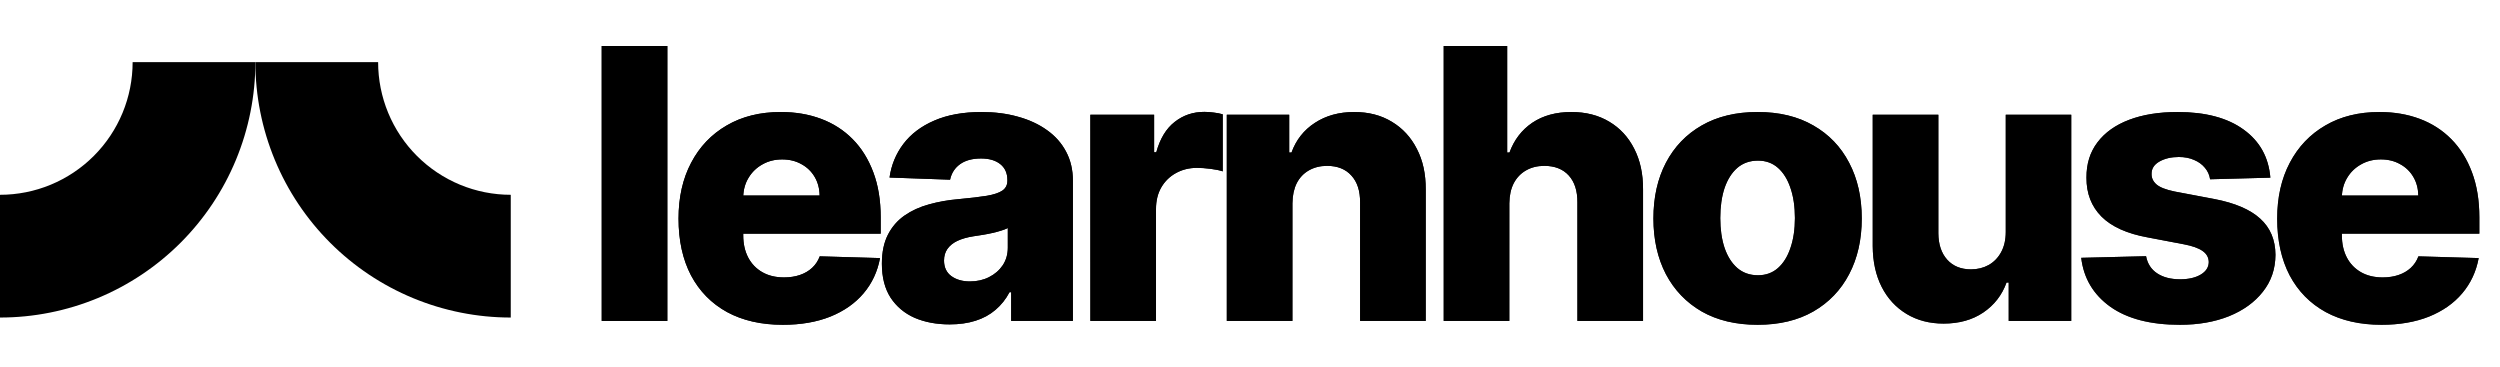
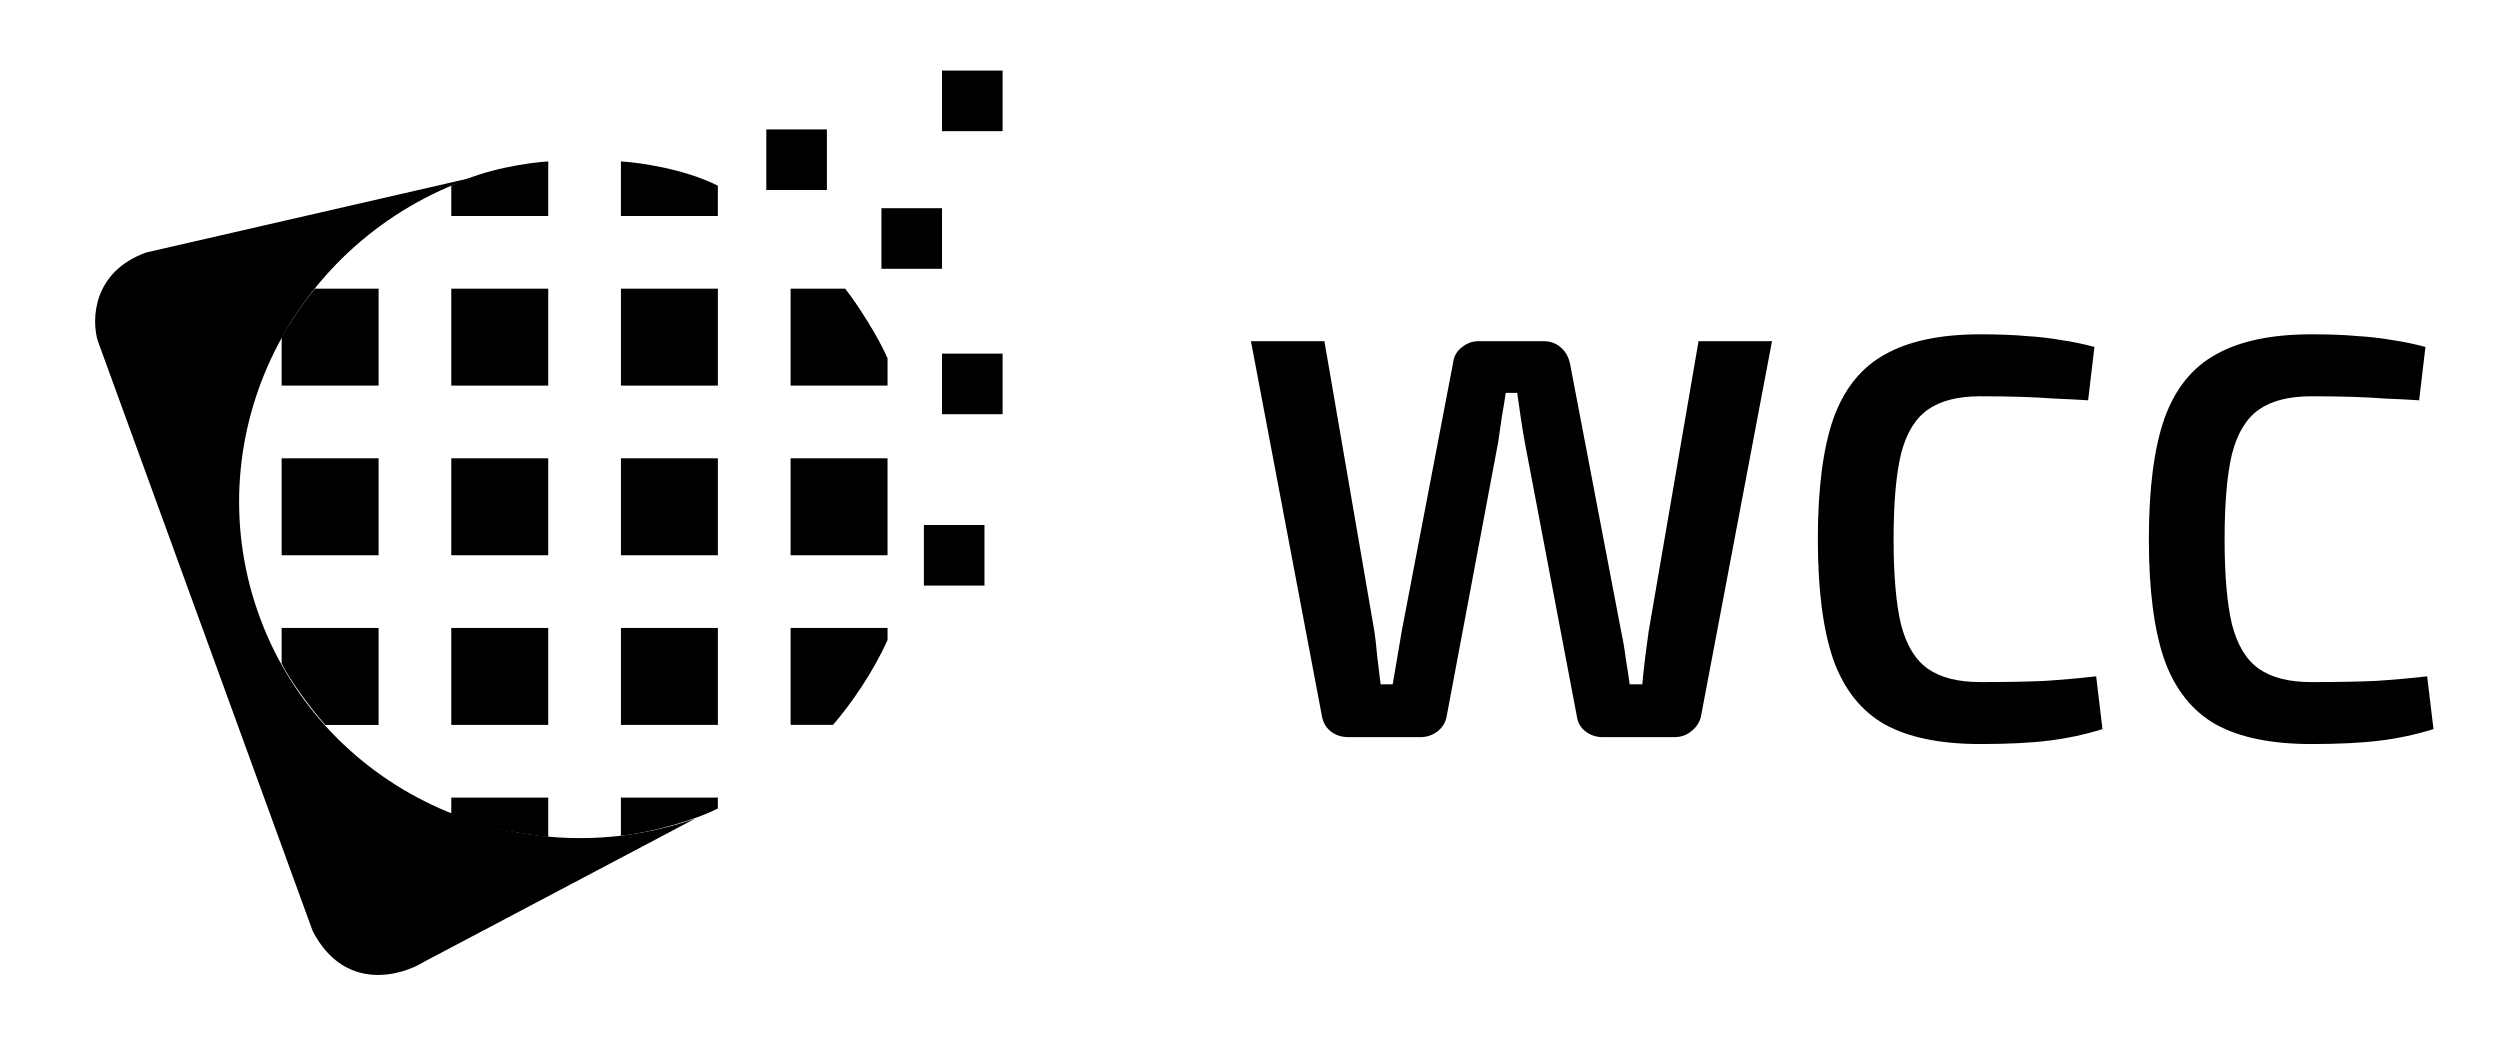
- <svg xmlns="http://www.w3.org/2000/svg" width="1488" height="218" viewBox="0 0 1488 218" fill="none">
-   <path d="M397.206 27.364V191H358.135V27.364H397.206ZM465.944 193.317C453.106 193.317 442.027 190.787 432.705 185.727C423.437 180.613 416.299 173.342 411.292 163.914C406.338 154.432 403.861 143.166 403.861 130.116C403.861 117.438 406.364 106.359 411.372 96.877C416.379 87.342 423.437 79.938 432.545 74.665C441.654 69.338 452.387 66.675 464.745 66.675C473.481 66.675 481.471 68.033 488.715 70.75C495.96 73.466 502.218 77.488 507.492 82.815C512.765 88.141 516.867 94.72 519.797 102.55C522.726 110.327 524.191 119.249 524.191 129.317V139.065H417.524V116.373H487.836C487.783 112.218 486.798 108.516 484.88 105.267C482.962 102.017 480.326 99.487 476.97 97.676C473.667 95.812 469.859 94.88 465.544 94.88C461.176 94.88 457.261 95.865 453.799 97.836C450.336 99.754 447.593 102.39 445.569 105.746C443.545 109.049 442.479 112.804 442.373 117.012V140.103C442.373 145.11 443.358 149.505 445.329 153.287C447.3 157.016 450.097 159.919 453.719 161.996C457.341 164.074 461.656 165.112 466.663 165.112C470.125 165.112 473.268 164.633 476.091 163.674C478.914 162.715 481.338 161.304 483.362 159.439C485.386 157.575 486.904 155.284 487.916 152.568L523.792 153.607C522.3 161.65 519.024 168.654 513.964 174.62C508.957 180.533 502.378 185.141 494.228 188.443C486.079 191.692 476.65 193.317 465.944 193.317ZM565.243 193.077C557.413 193.077 550.462 191.772 544.389 189.162C538.37 186.499 533.603 182.504 530.087 177.177C526.625 171.797 524.893 165.059 524.893 156.962C524.893 150.144 526.092 144.391 528.489 139.704C530.886 135.016 534.189 131.208 538.397 128.278C542.605 125.348 547.452 123.138 552.939 121.646C558.425 120.102 564.284 119.063 570.517 118.53C577.495 117.891 583.114 117.225 587.376 116.533C591.637 115.787 594.727 114.748 596.644 113.417C598.615 112.032 599.6 110.087 599.6 107.584V107.184C599.6 103.083 598.189 99.913 595.366 97.676C592.543 95.439 588.734 94.32 583.94 94.32C578.773 94.32 574.618 95.439 571.475 97.676C568.333 99.913 566.335 103.003 565.483 106.945L529.448 105.666C530.513 98.209 533.256 91.55 537.678 85.691C542.152 79.778 548.278 75.144 556.055 71.788C563.885 68.379 573.287 66.675 584.26 66.675C592.09 66.675 599.308 67.607 605.913 69.471C612.518 71.282 618.271 73.946 623.171 77.461C628.072 80.924 631.854 85.185 634.517 90.245C637.234 95.306 638.592 101.085 638.592 107.584V191H601.838V173.901H600.879C598.695 178.056 595.898 181.572 592.489 184.448C589.134 187.325 585.165 189.482 580.584 190.92C576.056 192.358 570.943 193.077 565.243 193.077ZM577.308 167.509C581.516 167.509 585.298 166.657 588.654 164.952C592.063 163.248 594.78 160.904 596.804 157.921C598.828 154.885 599.84 151.369 599.84 147.374V135.709C598.722 136.295 597.363 136.827 595.765 137.307C594.221 137.786 592.516 138.239 590.652 138.665C588.787 139.091 586.87 139.464 584.899 139.784C582.928 140.103 581.037 140.396 579.226 140.663C575.55 141.249 572.408 142.154 569.798 143.379C567.241 144.604 565.27 146.202 563.885 148.173C562.553 150.091 561.887 152.381 561.887 155.045C561.887 159.093 563.326 162.183 566.202 164.313C569.132 166.444 572.834 167.509 577.308 167.509ZM648.982 191V68.273H686.935V90.645H688.213C690.451 82.548 694.099 76.529 699.16 72.587C704.22 68.592 710.106 66.595 716.818 66.595C718.629 66.595 720.493 66.728 722.411 66.994C724.328 67.207 726.113 67.554 727.764 68.033V101.991C725.9 101.352 723.45 100.846 720.413 100.473C717.43 100.1 714.767 99.913 712.423 99.913C707.789 99.913 703.608 100.952 699.879 103.029C696.203 105.054 693.3 107.903 691.17 111.579C689.092 115.201 688.054 119.462 688.054 124.363V191H648.982ZM769.256 121.007V191H730.184V68.273H767.338V90.805H768.696C771.413 83.294 776.047 77.408 782.599 73.147C789.151 68.832 796.955 66.675 806.01 66.675C814.639 66.675 822.123 68.619 828.462 72.507C834.854 76.343 839.808 81.723 843.324 88.647C846.892 95.519 848.65 103.562 848.597 112.777V191H809.526V120.448C809.579 113.63 807.848 108.303 804.332 104.468C800.87 100.632 796.049 98.715 789.87 98.715C785.769 98.715 782.146 99.62 779.004 101.431C775.914 103.189 773.517 105.719 771.813 109.022C770.161 112.325 769.309 116.32 769.256 121.007ZM898.358 121.007V191H859.287V27.364H897.08V90.805H898.438C901.208 83.241 905.736 77.328 912.021 73.067C918.36 68.805 926.11 66.675 935.272 66.675C943.902 66.675 951.412 68.592 957.804 72.428C964.196 76.21 969.15 81.563 972.666 88.488C976.235 95.412 977.993 103.509 977.939 112.777V191H938.868V120.448C938.921 113.63 937.217 108.303 933.754 104.468C930.292 100.632 925.418 98.715 919.132 98.715C915.031 98.715 911.409 99.62 908.266 101.431C905.176 103.189 902.753 105.719 900.995 109.022C899.29 112.325 898.412 116.32 898.358 121.007ZM1046.12 193.317C1033.23 193.317 1022.15 190.68 1012.88 185.407C1003.66 180.08 996.553 172.676 991.546 163.195C986.592 153.66 984.115 142.607 984.115 130.036C984.115 117.412 986.592 106.359 991.546 96.877C996.553 87.342 1003.66 79.938 1012.88 74.665C1022.15 69.338 1033.23 66.675 1046.12 66.675C1059.01 66.675 1070.06 69.338 1079.28 74.665C1088.54 79.938 1095.66 87.342 1100.61 96.877C1105.62 106.359 1108.12 117.412 1108.12 130.036C1108.12 142.607 1105.62 153.66 1100.61 163.195C1095.66 172.676 1088.54 180.08 1079.28 185.407C1070.06 190.68 1059.01 193.317 1046.12 193.317ZM1046.36 163.834C1051.04 163.834 1055.01 162.396 1058.26 159.519C1061.51 156.643 1063.99 152.648 1065.69 147.534C1067.45 142.42 1068.33 136.508 1068.33 129.796C1068.33 122.978 1067.45 117.012 1065.69 111.898C1063.99 106.785 1061.51 102.79 1058.26 99.913C1055.01 97.037 1051.04 95.599 1046.36 95.599C1041.51 95.599 1037.41 97.037 1034.05 99.913C1030.75 102.79 1028.22 106.785 1026.46 111.898C1024.76 117.012 1023.91 122.978 1023.91 129.796C1023.91 136.508 1024.76 142.42 1026.46 147.534C1028.22 152.648 1030.75 156.643 1034.05 159.519C1037.41 162.396 1041.51 163.834 1046.36 163.834ZM1193.82 138.026V68.273H1232.81V191H1195.57V168.148H1194.3C1191.58 175.659 1186.95 181.625 1180.39 186.046C1173.9 190.414 1166.04 192.598 1156.82 192.598C1148.46 192.598 1141.11 190.68 1134.77 186.845C1128.43 183.01 1123.5 177.657 1119.99 170.785C1116.47 163.86 1114.69 155.764 1114.64 146.495V68.273H1153.71V138.825C1153.76 145.483 1155.52 150.73 1158.98 154.565C1162.44 158.401 1167.16 160.318 1173.12 160.318C1177.01 160.318 1180.5 159.466 1183.59 157.761C1186.73 156.004 1189.21 153.473 1191.02 150.171C1192.88 146.815 1193.82 142.767 1193.82 138.026ZM1351.32 105.746L1315.45 106.705C1315.08 104.148 1314.06 101.884 1312.41 99.913C1310.76 97.889 1308.6 96.318 1305.94 95.199C1303.33 94.027 1300.29 93.441 1296.83 93.441C1292.3 93.441 1288.44 94.347 1285.25 96.158C1282.1 97.969 1280.56 100.419 1280.61 103.509C1280.56 105.906 1281.52 107.983 1283.49 109.741C1285.51 111.499 1289.11 112.911 1294.28 113.976L1317.93 118.45C1330.18 120.794 1339.29 124.683 1345.25 130.116C1351.27 135.549 1354.31 142.74 1354.36 151.689C1354.31 160.105 1351.8 167.429 1346.85 173.662C1341.95 179.894 1335.24 184.741 1326.71 188.203C1318.19 191.613 1308.44 193.317 1297.47 193.317C1279.95 193.317 1266.12 189.722 1256 182.531C1245.94 175.286 1240.18 165.592 1238.74 153.447L1277.34 152.488C1278.19 156.962 1280.4 160.371 1283.97 162.715C1287.54 165.059 1292.09 166.231 1297.63 166.231C1302.64 166.231 1306.71 165.299 1309.86 163.434C1313 161.57 1314.6 159.093 1314.65 156.004C1314.6 153.234 1313.37 151.023 1310.97 149.372C1308.58 147.667 1304.82 146.336 1299.71 145.377L1278.3 141.302C1265.99 139.065 1256.83 134.936 1250.81 128.917C1244.79 122.845 1241.81 115.121 1241.86 105.746C1241.81 97.543 1243.99 90.538 1248.41 84.732C1252.83 78.873 1259.12 74.398 1267.27 71.309C1275.42 68.219 1285.03 66.675 1296.11 66.675C1312.73 66.675 1325.84 70.164 1335.42 77.142C1345.01 84.066 1350.31 93.601 1351.32 105.746ZM1417.47 193.317C1404.63 193.317 1393.55 190.787 1384.23 185.727C1374.96 180.613 1367.82 173.342 1362.81 163.914C1357.86 154.432 1355.38 143.166 1355.38 130.116C1355.38 117.438 1357.89 106.359 1362.89 96.877C1367.9 87.342 1374.96 79.938 1384.07 74.665C1393.18 69.338 1403.91 66.675 1416.27 66.675C1425 66.675 1432.99 68.033 1440.24 70.75C1447.48 73.466 1453.74 77.488 1459.01 82.815C1464.29 88.141 1468.39 94.72 1471.32 102.55C1474.25 110.327 1475.71 119.249 1475.71 129.317V139.065H1369.05V116.373H1439.36C1439.3 112.218 1438.32 108.516 1436.4 105.267C1434.48 102.017 1431.85 99.487 1428.49 97.676C1425.19 95.812 1421.38 94.88 1417.07 94.88C1412.7 94.88 1408.78 95.865 1405.32 97.836C1401.86 99.754 1399.11 102.39 1397.09 105.746C1395.07 109.049 1394 112.804 1393.89 117.012V140.103C1393.89 145.11 1394.88 149.505 1396.85 153.287C1398.82 157.016 1401.62 159.919 1405.24 161.996C1408.86 164.074 1413.18 165.112 1418.18 165.112C1421.65 165.112 1424.79 164.633 1427.61 163.674C1430.44 162.715 1432.86 161.304 1434.88 159.439C1436.91 157.575 1438.43 155.284 1439.44 152.568L1475.31 153.607C1473.82 161.65 1470.55 168.654 1465.49 174.62C1460.48 180.533 1453.9 185.141 1445.75 188.443C1437.6 191.692 1428.17 193.317 1417.47 193.317Z" fill="url(#paint0_linear_4258_142)" />
-   <path d="M397.206 27.364V191H358.135V27.364H397.206ZM465.944 193.317C453.106 193.317 442.027 190.787 432.705 185.727C423.437 180.613 416.299 173.342 411.292 163.914C406.338 154.432 403.861 143.166 403.861 130.116C403.861 117.438 406.364 106.359 411.372 96.877C416.379 87.342 423.437 79.938 432.545 74.665C441.654 69.338 452.387 66.675 464.745 66.675C473.481 66.675 481.471 68.033 488.715 70.75C495.96 73.466 502.218 77.488 507.492 82.815C512.765 88.141 516.867 94.72 519.797 102.55C522.726 110.327 524.191 119.249 524.191 129.317V139.065H417.524V116.373H487.836C487.783 112.218 486.798 108.516 484.88 105.267C482.962 102.017 480.326 99.487 476.97 97.676C473.667 95.812 469.859 94.88 465.544 94.88C461.176 94.88 457.261 95.865 453.799 97.836C450.336 99.754 447.593 102.39 445.569 105.746C443.545 109.049 442.479 112.804 442.373 117.012V140.103C442.373 145.11 443.358 149.505 445.329 153.287C447.3 157.016 450.097 159.919 453.719 161.996C457.341 164.074 461.656 165.112 466.663 165.112C470.125 165.112 473.268 164.633 476.091 163.674C478.914 162.715 481.338 161.304 483.362 159.439C485.386 157.575 486.904 155.284 487.916 152.568L523.792 153.607C522.3 161.65 519.024 168.654 513.964 174.62C508.957 180.533 502.378 185.141 494.228 188.443C486.079 191.692 476.65 193.317 465.944 193.317ZM565.243 193.077C557.413 193.077 550.462 191.772 544.389 189.162C538.37 186.499 533.603 182.504 530.087 177.177C526.625 171.797 524.893 165.059 524.893 156.962C524.893 150.144 526.092 144.391 528.489 139.704C530.886 135.016 534.189 131.208 538.397 128.278C542.605 125.348 547.452 123.138 552.939 121.646C558.425 120.102 564.284 119.063 570.517 118.53C577.495 117.891 583.114 117.225 587.376 116.533C591.637 115.787 594.727 114.748 596.644 113.417C598.615 112.032 599.6 110.087 599.6 107.584V107.184C599.6 103.083 598.189 99.913 595.366 97.676C592.543 95.439 588.734 94.32 583.94 94.32C578.773 94.32 574.618 95.439 571.475 97.676C568.333 99.913 566.335 103.003 565.483 106.945L529.448 105.666C530.513 98.209 533.256 91.55 537.678 85.691C542.152 79.778 548.278 75.144 556.055 71.788C563.885 68.379 573.287 66.675 584.26 66.675C592.09 66.675 599.308 67.607 605.913 69.471C612.518 71.282 618.271 73.946 623.171 77.461C628.072 80.924 631.854 85.185 634.517 90.245C637.234 95.306 638.592 101.085 638.592 107.584V191H601.838V173.901H600.879C598.695 178.056 595.898 181.572 592.489 184.448C589.134 187.325 585.165 189.482 580.584 190.92C576.056 192.358 570.943 193.077 565.243 193.077ZM577.308 167.509C581.516 167.509 585.298 166.657 588.654 164.952C592.063 163.248 594.78 160.904 596.804 157.921C598.828 154.885 599.84 151.369 599.84 147.374V135.709C598.722 136.295 597.363 136.827 595.765 137.307C594.221 137.786 592.516 138.239 590.652 138.665C588.787 139.091 586.87 139.464 584.899 139.784C582.928 140.103 581.037 140.396 579.226 140.663C575.55 141.249 572.408 142.154 569.798 143.379C567.241 144.604 565.27 146.202 563.885 148.173C562.553 150.091 561.887 152.381 561.887 155.045C561.887 159.093 563.326 162.183 566.202 164.313C569.132 166.444 572.834 167.509 577.308 167.509ZM648.982 191V68.273H686.935V90.645H688.213C690.451 82.548 694.099 76.529 699.16 72.587C704.22 68.592 710.106 66.595 716.818 66.595C718.629 66.595 720.493 66.728 722.411 66.994C724.328 67.207 726.113 67.554 727.764 68.033V101.991C725.9 101.352 723.45 100.846 720.413 100.473C717.43 100.1 714.767 99.913 712.423 99.913C707.789 99.913 703.608 100.952 699.879 103.029C696.203 105.054 693.3 107.903 691.17 111.579C689.092 115.201 688.054 119.462 688.054 124.363V191H648.982ZM769.256 121.007V191H730.184V68.273H767.338V90.805H768.696C771.413 83.294 776.047 77.408 782.599 73.147C789.151 68.832 796.955 66.675 806.01 66.675C814.639 66.675 822.123 68.619 828.462 72.507C834.854 76.343 839.808 81.723 843.324 88.647C846.892 95.519 848.65 103.562 848.597 112.777V191H809.526V120.448C809.579 113.63 807.848 108.303 804.332 104.468C800.87 100.632 796.049 98.715 789.87 98.715C785.769 98.715 782.146 99.62 779.004 101.431C775.914 103.189 773.517 105.719 771.813 109.022C770.161 112.325 769.309 116.32 769.256 121.007ZM898.358 121.007V191H859.287V27.364H897.08V90.805H898.438C901.208 83.241 905.736 77.328 912.021 73.067C918.36 68.805 926.11 66.675 935.272 66.675C943.902 66.675 951.412 68.592 957.804 72.428C964.196 76.21 969.15 81.563 972.666 88.488C976.235 95.412 977.993 103.509 977.939 112.777V191H938.868V120.448C938.921 113.63 937.217 108.303 933.754 104.468C930.292 100.632 925.418 98.715 919.132 98.715C915.031 98.715 911.409 99.62 908.266 101.431C905.176 103.189 902.753 105.719 900.995 109.022C899.29 112.325 898.412 116.32 898.358 121.007ZM1046.12 193.317C1033.23 193.317 1022.15 190.68 1012.88 185.407C1003.66 180.08 996.553 172.676 991.546 163.195C986.592 153.66 984.115 142.607 984.115 130.036C984.115 117.412 986.592 106.359 991.546 96.877C996.553 87.342 1003.66 79.938 1012.88 74.665C1022.15 69.338 1033.23 66.675 1046.12 66.675C1059.01 66.675 1070.06 69.338 1079.28 74.665C1088.54 79.938 1095.66 87.342 1100.61 96.877C1105.62 106.359 1108.12 117.412 1108.12 130.036C1108.12 142.607 1105.62 153.66 1100.61 163.195C1095.66 172.676 1088.54 180.08 1079.28 185.407C1070.06 190.68 1059.01 193.317 1046.12 193.317ZM1046.36 163.834C1051.04 163.834 1055.01 162.396 1058.26 159.519C1061.51 156.643 1063.99 152.648 1065.69 147.534C1067.45 142.42 1068.33 136.508 1068.33 129.796C1068.33 122.978 1067.45 117.012 1065.69 111.898C1063.99 106.785 1061.51 102.79 1058.26 99.913C1055.01 97.037 1051.04 95.599 1046.36 95.599C1041.51 95.599 1037.41 97.037 1034.05 99.913C1030.75 102.79 1028.22 106.785 1026.46 111.898C1024.76 117.012 1023.91 122.978 1023.91 129.796C1023.91 136.508 1024.76 142.42 1026.46 147.534C1028.22 152.648 1030.75 156.643 1034.05 159.519C1037.41 162.396 1041.51 163.834 1046.36 163.834ZM1193.82 138.026V68.273H1232.81V191H1195.57V168.148H1194.3C1191.58 175.659 1186.95 181.625 1180.39 186.046C1173.9 190.414 1166.04 192.598 1156.82 192.598C1148.46 192.598 1141.11 190.68 1134.77 186.845C1128.43 183.01 1123.5 177.657 1119.99 170.785C1116.47 163.86 1114.69 155.764 1114.64 146.495V68.273H1153.71V138.825C1153.76 145.483 1155.52 150.73 1158.98 154.565C1162.44 158.401 1167.16 160.318 1173.12 160.318C1177.01 160.318 1180.5 159.466 1183.59 157.761C1186.73 156.004 1189.21 153.473 1191.02 150.171C1192.88 146.815 1193.82 142.767 1193.82 138.026ZM1351.32 105.746L1315.45 106.705C1315.08 104.148 1314.06 101.884 1312.41 99.913C1310.76 97.889 1308.6 96.318 1305.94 95.199C1303.33 94.027 1300.29 93.441 1296.83 93.441C1292.3 93.441 1288.44 94.347 1285.25 96.158C1282.1 97.969 1280.56 100.419 1280.61 103.509C1280.56 105.906 1281.52 107.983 1283.49 109.741C1285.51 111.499 1289.11 112.911 1294.28 113.976L1317.93 118.45C1330.18 120.794 1339.29 124.683 1345.25 130.116C1351.27 135.549 1354.31 142.74 1354.36 151.689C1354.31 160.105 1351.8 167.429 1346.85 173.662C1341.95 179.894 1335.24 184.741 1326.71 188.203C1318.19 191.613 1308.44 193.317 1297.47 193.317C1279.95 193.317 1266.12 189.722 1256 182.531C1245.94 175.286 1240.18 165.592 1238.74 153.447L1277.34 152.488C1278.19 156.962 1280.4 160.371 1283.97 162.715C1287.54 165.059 1292.09 166.231 1297.63 166.231C1302.64 166.231 1306.71 165.299 1309.86 163.434C1313 161.57 1314.6 159.093 1314.65 156.004C1314.6 153.234 1313.37 151.023 1310.97 149.372C1308.58 147.667 1304.82 146.336 1299.71 145.377L1278.3 141.302C1265.99 139.065 1256.83 134.936 1250.81 128.917C1244.79 122.845 1241.81 115.121 1241.86 105.746C1241.81 97.543 1243.99 90.538 1248.41 84.732C1252.83 78.873 1259.12 74.398 1267.27 71.309C1275.42 68.219 1285.03 66.675 1296.11 66.675C1312.73 66.675 1325.84 70.164 1335.42 77.142C1345.01 84.066 1350.31 93.601 1351.32 105.746ZM1417.47 193.317C1404.63 193.317 1393.55 190.787 1384.23 185.727C1374.96 180.613 1367.82 173.342 1362.81 163.914C1357.86 154.432 1355.38 143.166 1355.38 130.116C1355.38 117.438 1357.89 106.359 1362.89 96.877C1367.9 87.342 1374.96 79.938 1384.07 74.665C1393.18 69.338 1403.91 66.675 1416.27 66.675C1425 66.675 1432.99 68.033 1440.24 70.75C1447.48 73.466 1453.74 77.488 1459.01 82.815C1464.29 88.141 1468.39 94.72 1471.32 102.55C1474.25 110.327 1475.71 119.249 1475.71 129.317V139.065H1369.05V116.373H1439.36C1439.3 112.218 1438.32 108.516 1436.4 105.267C1434.48 102.017 1431.85 99.487 1428.49 97.676C1425.19 95.812 1421.38 94.88 1417.07 94.88C1412.7 94.88 1408.78 95.865 1405.32 97.836C1401.86 99.754 1399.11 102.39 1397.09 105.746C1395.07 109.049 1394 112.804 1393.89 117.012V140.103C1393.89 145.11 1394.88 149.505 1396.85 153.287C1398.82 157.016 1401.62 159.919 1405.24 161.996C1408.86 164.074 1413.18 165.112 1418.18 165.112C1421.65 165.112 1424.79 164.633 1427.61 163.674C1430.44 162.715 1432.86 161.304 1434.88 159.439C1436.91 157.575 1438.43 155.284 1439.44 152.568L1475.31 153.607C1473.82 161.65 1470.55 168.654 1465.49 174.62C1460.48 180.533 1453.9 185.141 1445.75 188.443C1437.6 191.692 1428.17 193.317 1417.47 193.317Z" fill="black" />
-   <path d="M152 37C152 56.961 148.068 76.726 140.43 95.168C132.791 113.609 121.595 130.366 107.48 144.48C93.366 158.595 76.609 169.791 58.168 177.43C39.726 185.068 19.961 189 0 189L3.19349e-06 115.941C10.367 115.941 20.632 113.9 30.21 109.932C39.787 105.965 48.49 100.15 55.82 92.82C63.15 85.49 68.965 76.787 72.932 67.21C76.9 57.632 78.941 47.367 78.941 37H152Z" fill="black" />
-   <path d="M304 189C284.039 189 264.274 185.068 245.832 177.43C227.391 169.791 210.634 158.595 196.52 144.48C182.405 130.366 171.209 113.609 163.57 95.168C155.932 76.726 152 56.961 152 37L225.059 37C225.059 47.367 227.1 57.632 231.068 67.21C235.035 76.787 240.85 85.49 248.18 92.82C255.51 100.15 264.213 105.965 273.79 109.932C283.368 113.9 293.633 115.941 304 115.941V189Z" fill="black" />
-   <defs>
-     <linearGradient id="paint0_linear_4258_142" x1="887.596" y1="-88.637" x2="1031.77" y2="737.621" gradientUnits="userSpaceOnUse">
-       <stop />
-       <stop offset="1" stop-color="#999999" />
-     </linearGradient>
-   </defs>
+ <svg xmlns="http://www.w3.org/2000/svg" width="1488" height="623" viewBox="0 0 1488 623" fill="none">
+   <path d="M1178.64 198.986C1189.34 198.986 1198.45 199.328 1205.97 200.011C1213.48 200.466 1220.43 201.263 1226.8 202.402C1233.18 203.313 1239.78 204.679 1246.61 206.501L1242.85 238.265C1235.8 237.81 1229.19 237.468 1223.04 237.24C1216.9 236.785 1210.29 236.443 1203.23 236.216C1196.4 235.988 1188.21 235.874 1178.64 235.874C1165.44 235.874 1155.08 238.493 1147.56 243.73C1140.05 248.967 1134.7 257.733 1131.51 270.029C1128.55 282.325 1127.07 299.289 1127.07 320.921C1127.07 342.553 1128.55 359.516 1131.51 371.812C1134.7 384.108 1140.05 392.875 1147.56 398.112C1155.08 403.349 1165.44 405.968 1178.64 405.968C1193.9 405.968 1206.65 405.74 1216.9 405.285C1227.37 404.601 1237.62 403.691 1247.64 402.552L1251.39 433.975C1241.15 437.163 1230.56 439.44 1219.63 440.806C1208.7 442.172 1195.04 442.855 1178.64 442.855C1154.96 442.855 1136.06 438.984 1121.95 431.243C1107.83 423.273 1097.58 410.408 1091.21 392.647C1085.06 374.886 1081.98 350.978 1081.98 320.921C1081.98 290.864 1085.06 266.955 1091.21 249.195C1097.58 231.434 1107.83 218.683 1121.95 210.941C1136.06 202.971 1154.96 198.986 1178.64 198.986Z" fill="black" />
+   <path d="M1375.66 198.986C1386.36 198.986 1395.47 199.328 1402.98 200.011C1410.5 200.466 1417.44 201.263 1423.82 202.402C1430.19 203.313 1436.8 204.679 1443.63 206.501L1439.87 238.265C1432.81 237.81 1426.21 237.468 1420.06 237.24C1413.91 236.785 1407.31 236.443 1400.25 236.216C1393.42 235.988 1385.22 235.874 1375.66 235.874C1362.45 235.874 1352.09 238.493 1344.58 243.73C1337.06 248.967 1331.71 257.733 1328.52 270.029C1325.56 282.325 1324.08 299.289 1324.08 320.921C1324.08 342.553 1325.56 359.516 1328.52 371.812C1331.71 384.108 1337.06 392.875 1344.58 398.112C1352.09 403.349 1362.45 405.968 1375.66 405.968C1390.91 405.968 1403.67 405.74 1413.91 405.285C1424.39 404.601 1434.63 403.691 1444.65 402.552L1448.41 433.975C1438.16 437.163 1427.57 439.44 1416.64 440.806C1405.71 442.172 1392.05 442.855 1375.66 442.855C1351.98 442.855 1333.08 438.984 1318.96 431.243C1304.84 423.273 1294.6 410.408 1288.22 392.647C1282.07 374.886 1279 350.978 1279 320.921C1279 290.864 1282.07 266.955 1288.22 249.195C1294.6 231.434 1304.84 218.683 1318.96 210.941C1333.08 202.971 1351.98 198.986 1375.66 198.986Z" fill="black" />
+   <path d="M1054.69 203.08L1012.34 426.797C1011.43 430.213 1009.49 433.059 1006.53 435.336C1003.8 437.613 1000.39 438.752 996.288 438.752H953.936C950.065 438.752 946.65 437.613 943.69 435.336C940.729 433.059 939.022 430.099 938.566 426.456L907.485 262.852C906.575 257.842 905.778 252.947 905.095 248.165C904.411 243.383 903.728 238.602 903.045 233.82H896.214C895.531 238.602 894.734 243.497 893.823 248.507C893.14 253.288 892.457 258.07 891.774 262.852L861.035 426.456C860.352 430.099 858.53 433.059 855.57 435.336C852.61 437.613 849.194 438.752 845.323 438.752H802.63C798.531 438.752 795.002 437.613 792.042 435.336C789.309 433.059 787.602 430.213 786.919 426.797L744.566 203.08H788.285L817.999 375.564C818.683 380.119 819.252 385.128 819.707 390.593C820.39 396.058 821.073 401.636 821.757 407.329H828.929C829.84 402.092 830.751 396.741 831.661 391.276C832.572 385.583 833.483 380.232 834.394 375.223L864.792 216.401C865.247 212.302 866.955 209.114 869.915 206.837C872.875 204.332 876.291 203.08 880.161 203.08H918.757C922.855 203.08 926.271 204.332 929.003 206.837C931.735 209.114 933.557 212.302 934.468 216.401L964.866 375.564C966.004 380.802 966.915 386.153 967.598 391.617C968.509 397.082 969.306 402.32 969.989 407.329H977.503C977.958 402.092 978.528 396.741 979.211 391.276C979.894 385.811 980.577 380.688 981.26 375.906L1010.97 203.08H1054.69Z" fill="black" />
+   <path d="M153.358 363.867C189.938 469.233 306.532 524.464 413.778 487.231L252.835 572.228C238.41 581.243 204.872 590.259 186.12 554.196L58.098 202.585C54.492 189.963 55.213 161.834 86.948 150.294L281.31 105.669C174.064 142.903 116.778 258.502 153.358 363.867Z" fill="black" />
+   <path d="M326.309 128.548H268.609V110.517C288.804 100.419 315.491 96.693 326.309 96.092V128.548Z" fill="black" />
+   <path d="M326.309 474.745H268.609V484.31C281.231 490.973 308.278 496.382 326.309 498.186V474.745Z" fill="black" />
+   <path d="M369.562 474.743H427.262V481.18C414.64 487.843 387.593 495.591 369.562 497.395V474.743Z" fill="black" />
+   <path d="M369.562 128.548H427.262V110.517C407.067 100.419 380.381 96.693 369.562 96.092V128.548Z" fill="black" />
+   <path d="M167.637 200.664C171.964 193.451 178.455 182.632 187.471 171.813H225.337V229.514H167.637V200.664Z" fill="black" />
+   <path d="M528.27 213.286C522.86 200.664 510.238 180.829 503.026 171.813H470.57V229.514H528.27V213.286Z" fill="black" />
+   <path d="M528.27 380.971C519.254 400.806 506.632 418.837 495.813 431.459H470.57V373.759H528.27V380.971Z" fill="black" />
+   <path d="M225.337 373.762V431.462H193.655C183.865 420.643 171.243 402.612 167.637 394.878V373.762H225.337Z" fill="black" />
+   <path d="M268.609 171.813H326.309V229.514H268.609V171.813Z" fill="black" />
+   <path d="M268.609 431.459H326.309V373.759H268.609V431.459Z" fill="black" />
+   <path d="M268.609 272.788H326.309V330.488H268.609V272.788Z" fill="black" />
+   <path d="M369.582 171.813H427.282V229.514H369.582V171.813Z" fill="black" />
+   <path d="M369.582 431.459H427.282V373.759H369.582V431.459Z" fill="black" />
+   <path d="M369.582 272.787H427.282V330.488H369.582V272.787Z" fill="black" />
+   <path d="M470.557 272.787H528.257V330.488H470.557V272.787Z" fill="black" />
+   <path d="M167.637 272.787H225.337V330.488H167.637V272.787Z" fill="black" />
+   <path d="M456.104 77.039H492.166V113.102H456.104V77.039Z" fill="black" />
+   <path d="M524.631 123.921H560.693V159.984H524.631V123.921Z" fill="black" />
+   <path d="M560.678 42H596.74V78.063H560.678V42Z" fill="black" />
+   <path d="M549.896 312.478H585.959V348.54H549.896V312.478Z" fill="black" />
+   <path d="M560.678 210.476H596.74V246.538H560.678V210.476Z" fill="black" />
</svg>
